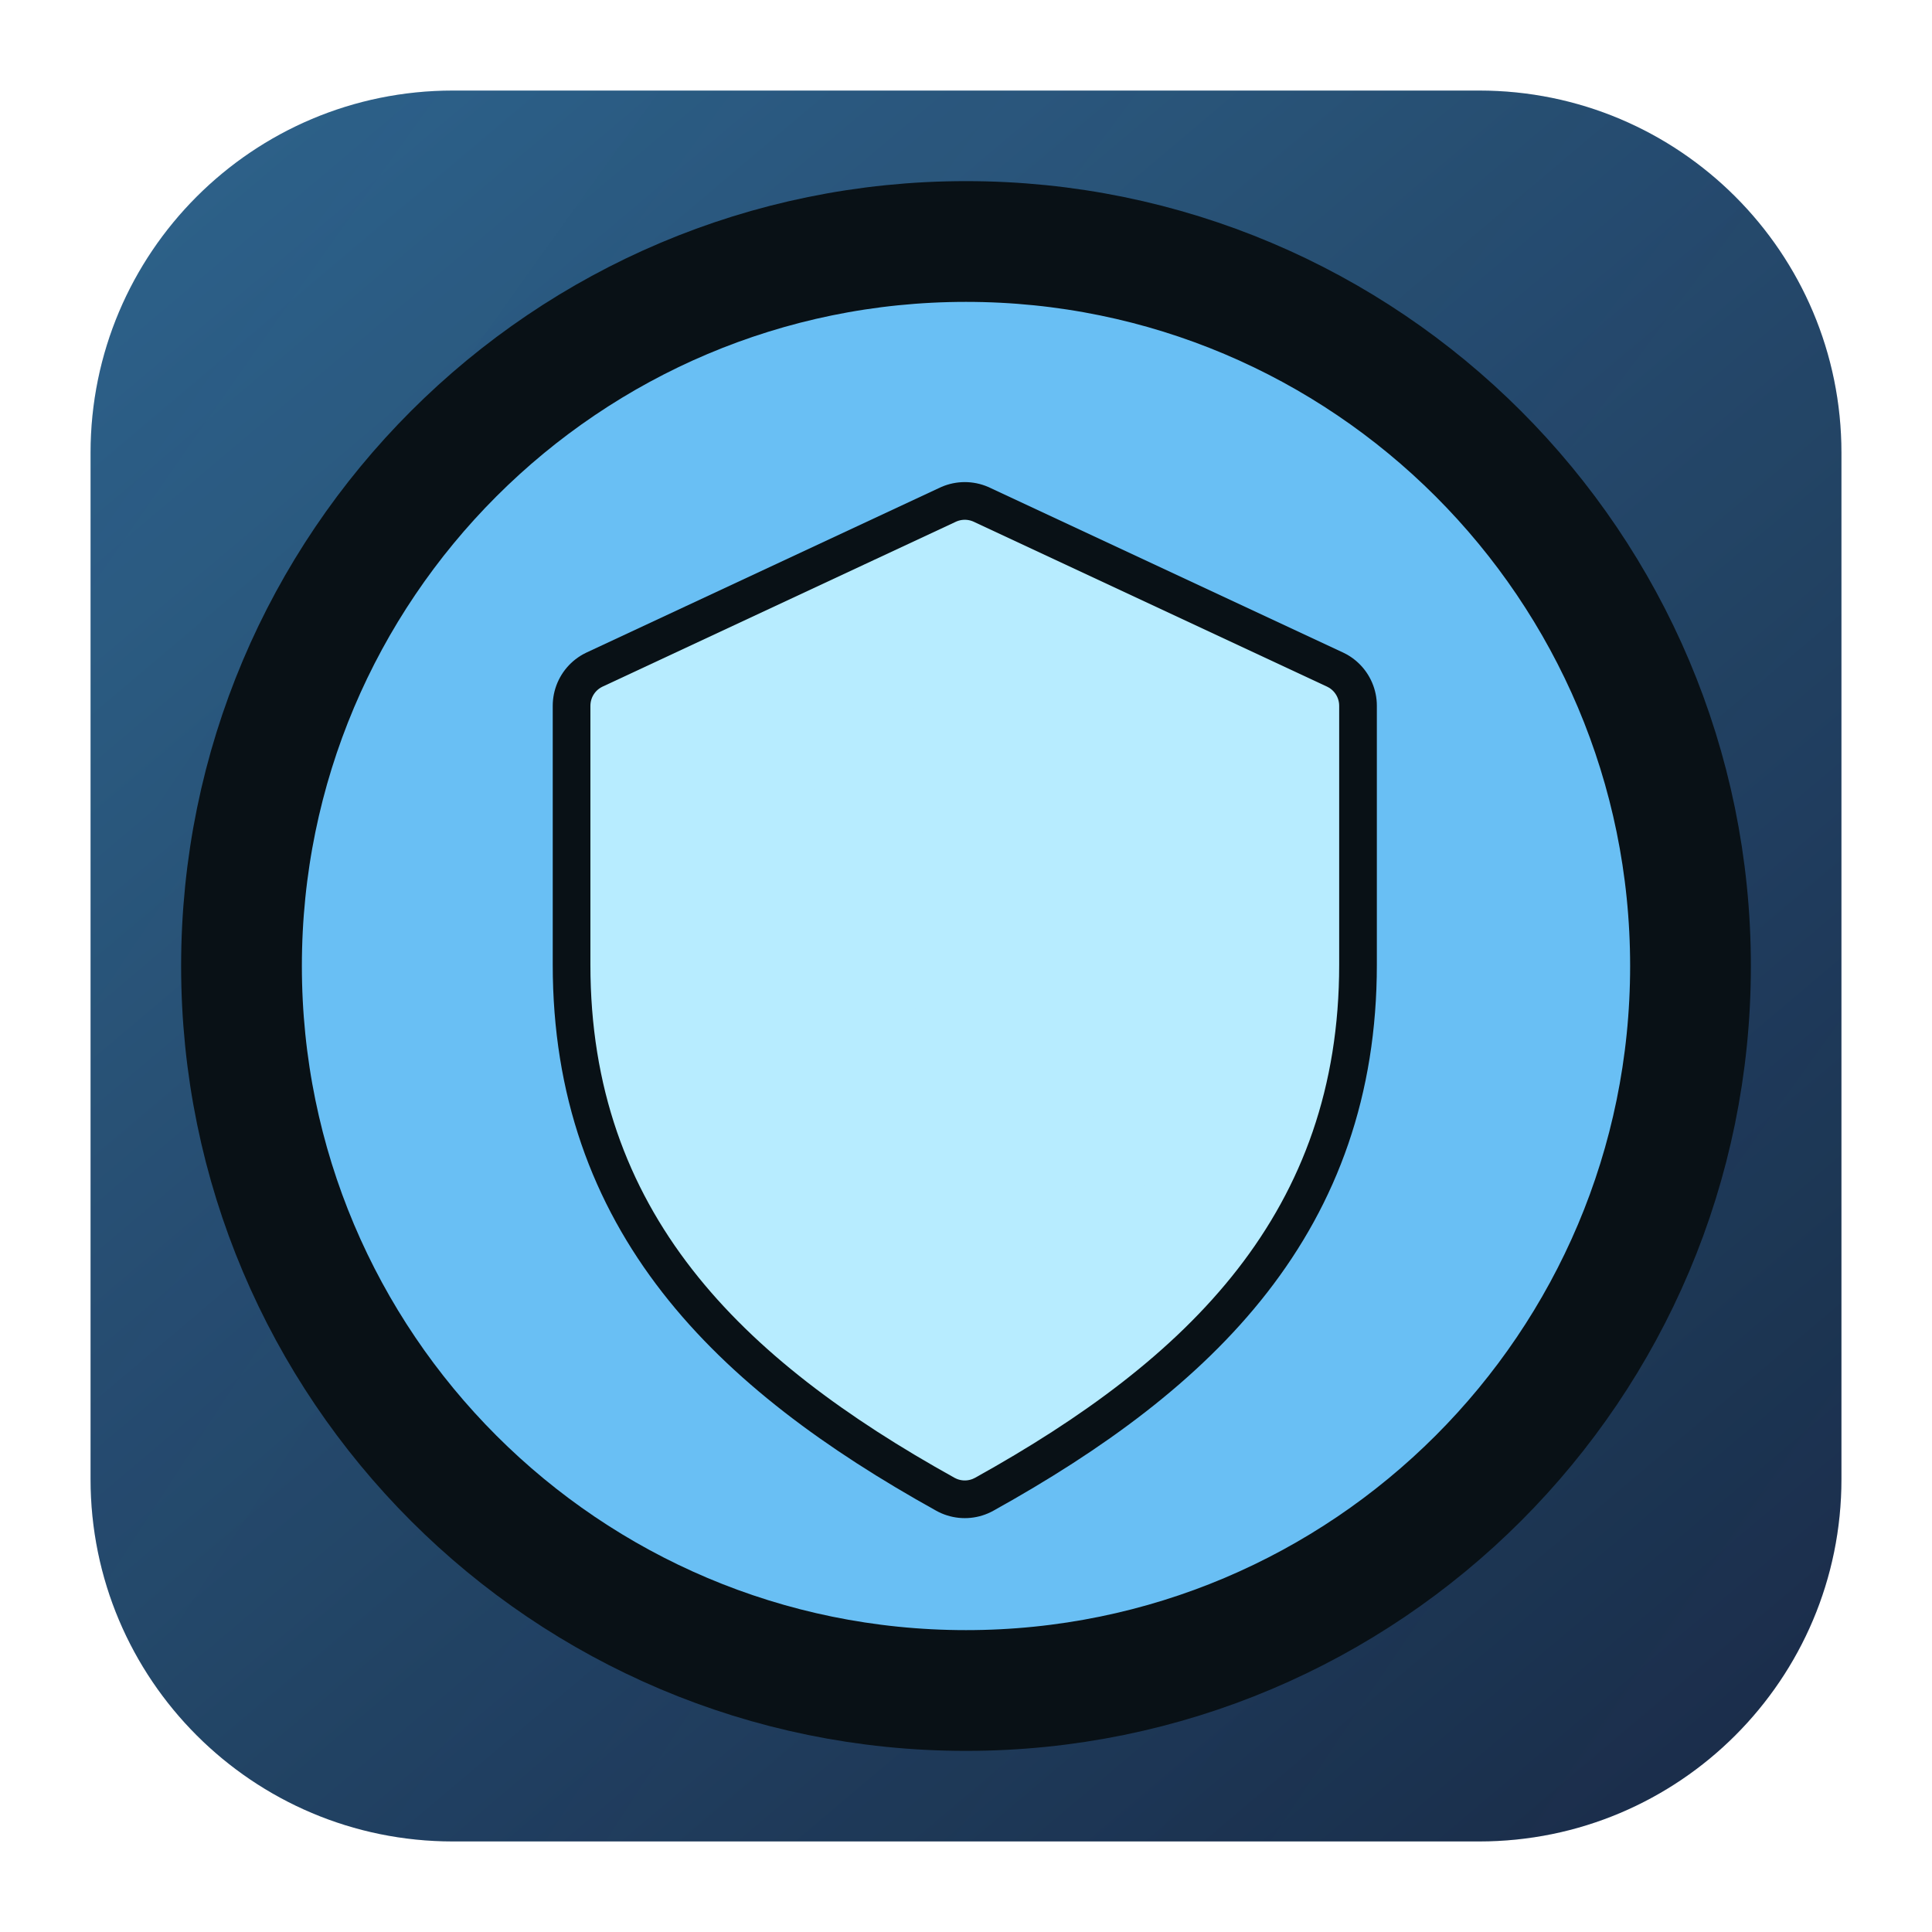
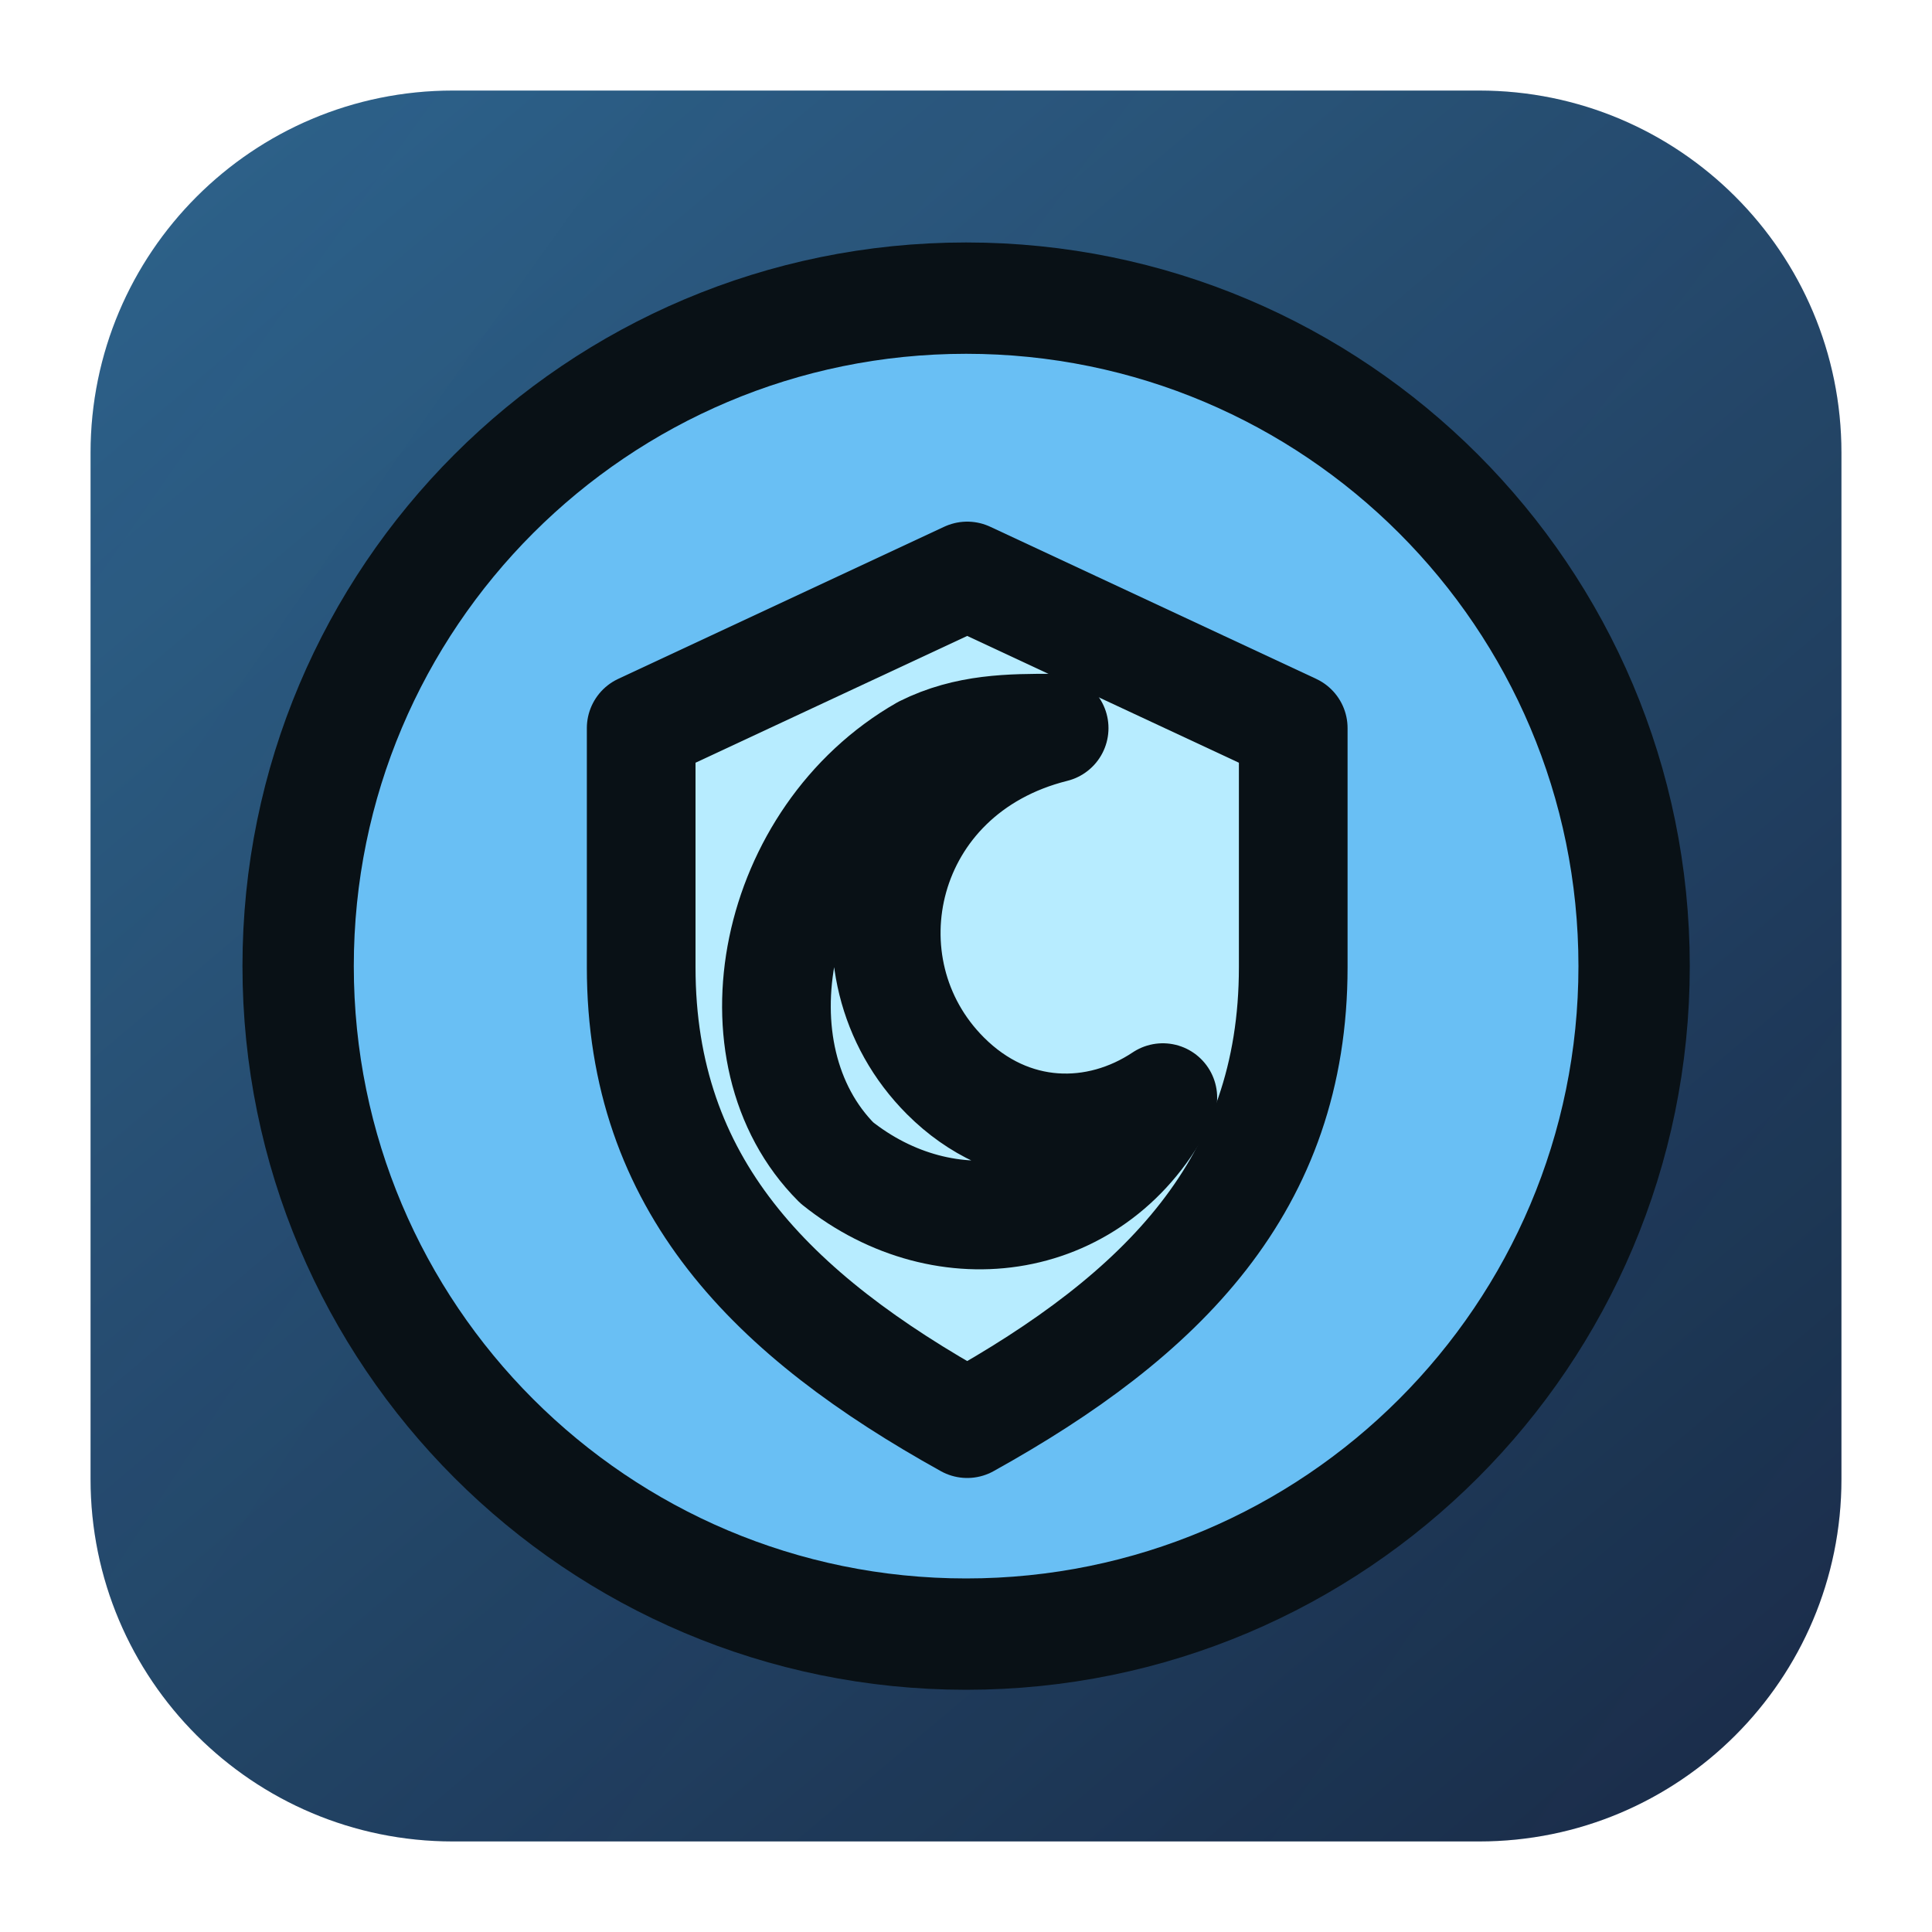
<svg xmlns="http://www.w3.org/2000/svg" viewBox="0 0 64 64" data-icon-canvas="full" data-icon-style="warrior-block" data-icon-kind="status" data-icon-key="bear-status-moonlit-resolve">
  <defs>
    <linearGradient id="bg" x1="8" y1="4" x2="57" y2="62" gradientUnits="userSpaceOnUse">
      <stop stop-color="#285a82" />
      <stop offset="1" stop-color="#101d38" />
    </linearGradient>
    <radialGradient id="glow" cx="0" cy="0" r="1" gradientTransform="translate(23 18) rotate(48) scale(38)">
      <stop stop-color="#b7ecff" stop-opacity=".3" />
      <stop offset="1" stop-color="#69bff4" stop-opacity="0" />
    </radialGradient>
  </defs>
  <rect x="3" y="3" width="58" height="58" rx="12" fill="url(#bg)" />
  <rect x="3" y="3" width="58" height="58" rx="12" fill="url(#glow)" />
-   <g data-icon-layer="core" fill="#69bff4" stroke="#091116" stroke-width="4" stroke-linejoin="round">
+   <g data-icon-layer="core" transform="translate(2.5 2.5) scale(.922)" fill="#69bff4" fill-opacity="1" stroke="#091116" stroke-width="4" stroke-linejoin="round">
    <circle cx="32" cy="32" r="24" />
  </g>
-   <g data-icon-layer="symbol-outline" transform="translate(7 7) scale(.78)" fill="#b7ecff" stroke="#091116" stroke-width="5" stroke-linecap="round" stroke-linejoin="round">
-     <path d="M32 14l15 7v11c0 10-6 16-15 21-9-5-15-11-15-21V21Z" />
-     <path d="M36 21c-8 2-10 11-5 16 3 3 7 3 10 1-3 6-10 7-15 3-5-5-3-15 4-19 2-1 4-1 6-1Z" />
-   </g>
-   <g data-icon-layer="highlight" transform="translate(7 7) scale(.78)" fill="#b7ecff" stroke="#b7ecff" stroke-width="1.8" stroke-linecap="round" stroke-linejoin="round">
+   <g data-icon-layer="symbol-outline" transform="translate(9 9) scale(.72)" fill="#b7ecff" stroke="#091116" stroke-width="5" stroke-linecap="round" stroke-linejoin="round">
    <path d="M32 14l15 7v11c0 10-6 16-15 21-9-5-15-11-15-21V21Z" />
    <path d="M36 21c-8 2-10 11-5 16 3 3 7 3 10 1-3 6-10 7-15 3-5-5-3-15 4-19 2-1 4-1 6-1Z" />
  </g>
</svg>
